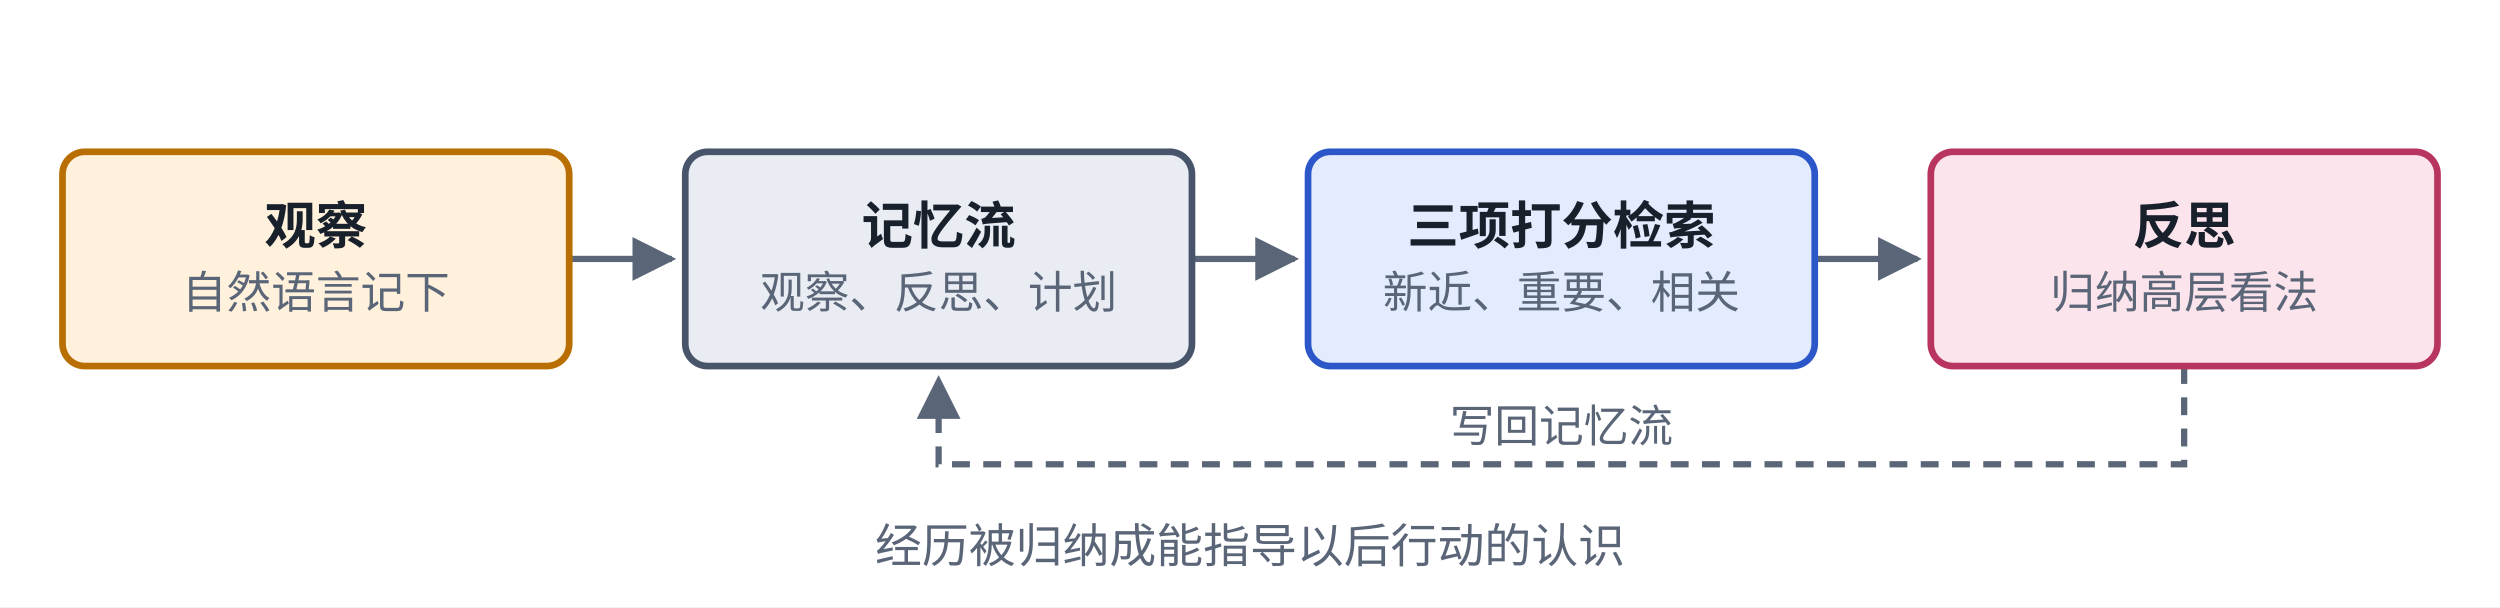
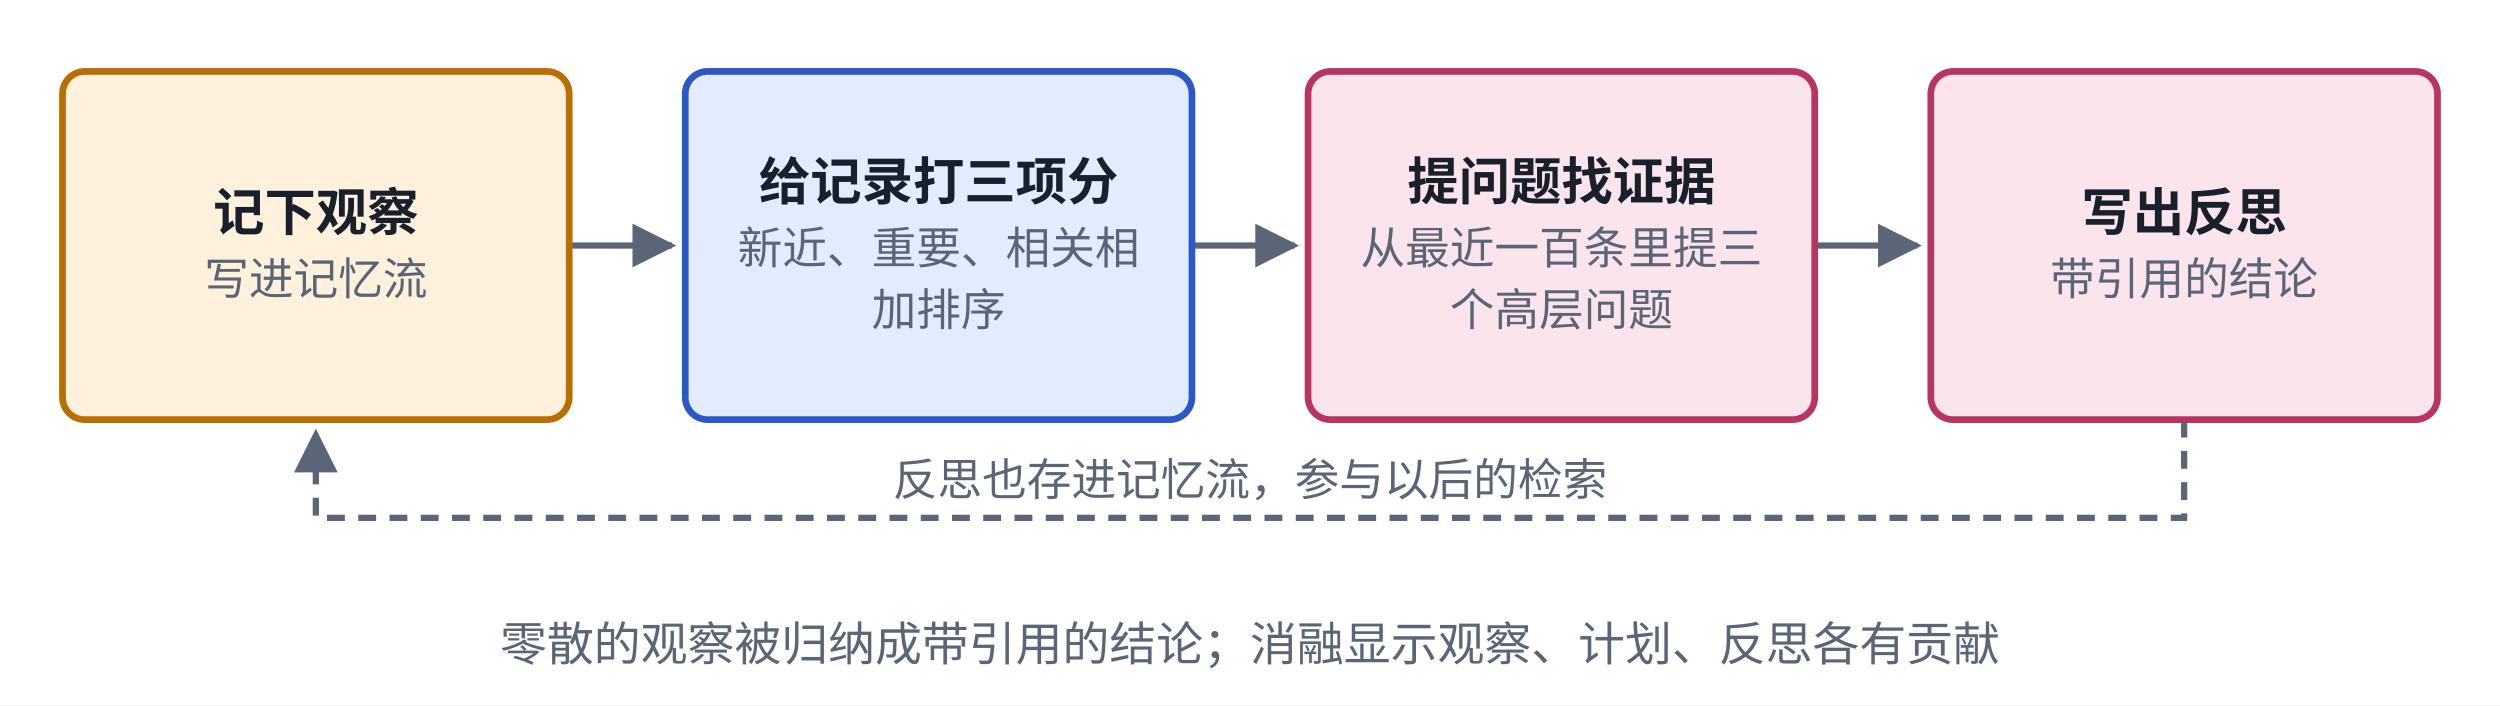
- <svg xmlns="http://www.w3.org/2000/svg" viewBox="0 0 560 136" width="560" height="136" role="img" aria-label="Generative Agents 结构">
+ <svg xmlns="http://www.w3.org/2000/svg" viewBox="0 0 560 158" width="560" height="158" role="img" aria-label="Generative Agents 结构">
  <defs>
    <marker id="ah-cardb1" viewBox="0 0 10 10" refX="9" refY="5" markerWidth="7" markerHeight="7" orient="auto-start-reverse">
      <path d="M0,0 L10,5 L0,10 z" fill="#5A6577" />
    </marker>
  </defs>
-   <rect x="0" y="0" width="560" height="136" fill="#ffffff" />
-   <path d="M127.5,58 L150.5,58" fill="none" stroke="#5A6577" stroke-width="1.4" marker-end="url(#ah-cardb1)" />
-   <path d="M267,58 L290,58" fill="none" stroke="#5A6577" stroke-width="1.4" marker-end="url(#ah-cardb1)" />
-   <path d="M406.5,58 L429.5,58" fill="none" stroke="#5A6577" stroke-width="1.4" marker-end="url(#ah-cardb1)" />
-   <path d="M489.25,82 L489.25,104 L210.25,104 L210.25,85" fill="none" stroke="#5A6577" stroke-width="1.4" stroke-dasharray="4 3" marker-end="url(#ah-cardb1)" />
-   <rect x="14" y="34" width="113.5" height="48" rx="5" fill="#FFF1DC" stroke="#B86E00" stroke-width="1.5" />
-   <rect x="153.5" y="34" width="113.5" height="48" rx="5" fill="#E9EDF3" stroke="#47546A" stroke-width="1.5" />
-   <rect x="293" y="34" width="113.5" height="48" rx="5" fill="#E3EBFF" stroke="#2B57C9" stroke-width="1.5" />
-   <rect x="432.5" y="34" width="113.5" height="48" rx="5" fill="#FCE4EC" stroke="#B83560" stroke-width="1.5" />
-   <text x="70.75" y="54.665" text-anchor="middle" font-size="11.5" font-weight="600" fill="#18202C" font-family="PingFang SC, Noto Sans CJK SC, Microsoft YaHei, sans-serif">观察</text>
-   <text x="70.75" y="69.035" text-anchor="middle" font-size="10" font-weight="400" fill="#5A6577" font-family="PingFang SC, Noto Sans CJK SC, Microsoft YaHei, sans-serif">自然语言记下</text>
-   <text x="210.25" y="54.665" text-anchor="middle" font-size="11.5" font-weight="600" fill="#18202C" font-family="PingFang SC, Noto Sans CJK SC, Microsoft YaHei, sans-serif">记忆流</text>
-   <text x="210.25" y="69.035" text-anchor="middle" font-size="10" font-weight="400" fill="#5A6577" font-family="PingFang SC, Noto Sans CJK SC, Microsoft YaHei, sans-serif">观察、反思、计划</text>
-   <text x="349.75" y="54.665" text-anchor="middle" font-size="11.5" font-weight="600" fill="#18202C" font-family="PingFang SC, Noto Sans CJK SC, Microsoft YaHei, sans-serif">三项打分检索</text>
-   <text x="349.75" y="69.035" text-anchor="middle" font-size="10" font-weight="400" fill="#5A6577" font-family="PingFang SC, Noto Sans CJK SC, Microsoft YaHei, sans-serif">新近、重要、相关</text>
-   <text x="489.25" y="54.665" text-anchor="middle" font-size="11.5" font-weight="600" fill="#18202C" font-family="PingFang SC, Noto Sans CJK SC, Microsoft YaHei, sans-serif">反思</text>
-   <text x="489.25" y="69.035" text-anchor="middle" font-size="10" font-weight="400" fill="#5A6577" font-family="PingFang SC, Noto Sans CJK SC, Microsoft YaHei, sans-serif">归纳高层看法</text>
-   <text x="349.75" y="99" text-anchor="middle" font-size="10" font-weight="400" fill="#5A6577" font-family="PingFang SC, Noto Sans CJK SC, Microsoft YaHei, sans-serif" style="paint-order:stroke;stroke-width:4px;stroke-linejoin:round" stroke="#ffffff">写回记忆流</text>
-   <text x="280" y="126" text-anchor="middle" font-size="10.5" font-weight="500" fill="#5A6577" font-family="PingFang SC, Noto Sans CJK SC, Microsoft YaHei, sans-serif">经历被归纳成能指导以后行动的认识</text>
+   <rect x="0" y="0" width="560" height="158" fill="#ffffff" />
+   <path d="M127.5,55 L150.5,55" fill="none" stroke="#5A6577" stroke-width="1.4" marker-end="url(#ah-cardb1)" />
+   <path d="M267,55 L290,55" fill="none" stroke="#5A6577" stroke-width="1.4" marker-end="url(#ah-cardb1)" />
+   <path d="M406.5,55 L429.5,55" fill="none" stroke="#5A6577" stroke-width="1.4" marker-end="url(#ah-cardb1)" />
+   <path d="M489.25,94 L489.25,116 L70.75,116 L70.75,97" fill="none" stroke="#5A6577" stroke-width="1.4" stroke-dasharray="4 3" marker-end="url(#ah-cardb1)" />
+   <rect x="14" y="16" width="113.5" height="78" rx="5" fill="#FFF1DC" stroke="#B86E00" stroke-width="1.5" />
+   <rect x="153.5" y="16" width="113.5" height="78" rx="5" fill="#E3EBFF" stroke="#2B57C9" stroke-width="1.5" />
+   <rect x="293" y="16" width="113.5" height="78" rx="5" fill="#FCE4EC" stroke="#B83560" stroke-width="1.5" />
+   <rect x="432.5" y="16" width="113.5" height="78" rx="5" fill="#FCE4EC" stroke="#B83560" stroke-width="1.5" />
+   <text x="70.75" y="51.665" text-anchor="middle" font-size="11.5" font-weight="600" fill="#18202C" font-family="PingFang SC, Noto Sans CJK SC, Microsoft YaHei, sans-serif">记下观察</text>
+   <text x="70.75" y="66.035" text-anchor="middle" font-size="10" font-weight="400" fill="#5A6577" font-family="PingFang SC, Noto Sans CJK SC, Microsoft YaHei, sans-serif">写进记忆流</text>
+   <text x="210.25" y="44.765" text-anchor="middle" font-size="11.5" font-weight="600" fill="#18202C" font-family="PingFang SC, Noto Sans CJK SC, Microsoft YaHei, sans-serif">给记录打三项分</text>
+   <text x="210.25" y="59.135" text-anchor="middle" font-size="10" font-weight="400" fill="#5A6577" font-family="PingFang SC, Noto Sans CJK SC, Microsoft YaHei, sans-serif">新近、重要、相关相</text>
+   <text x="210.25" y="72.935" text-anchor="middle" font-size="10" font-weight="400" fill="#5A6577" font-family="PingFang SC, Noto Sans CJK SC, Microsoft YaHei, sans-serif">加排序</text>
+   <text x="349.75" y="44.765" text-anchor="middle" font-size="11.5" font-weight="600" fill="#18202C" font-family="PingFang SC, Noto Sans CJK SC, Microsoft YaHei, sans-serif">提问题找证据</text>
+   <text x="349.75" y="59.135" text-anchor="middle" font-size="10" font-weight="400" fill="#5A6577" font-family="PingFang SC, Noto Sans CJK SC, Microsoft YaHei, sans-serif">从最近一百条里提三</text>
+   <text x="349.75" y="72.935" text-anchor="middle" font-size="10" font-weight="400" fill="#5A6577" font-family="PingFang SC, Noto Sans CJK SC, Microsoft YaHei, sans-serif">个高层问题</text>
+   <text x="489.25" y="51.665" text-anchor="middle" font-size="11.5" font-weight="600" fill="#18202C" font-family="PingFang SC, Noto Sans CJK SC, Microsoft YaHei, sans-serif">写出反思</text>
+   <text x="489.25" y="66.035" text-anchor="middle" font-size="10" font-weight="400" fill="#5A6577" font-family="PingFang SC, Noto Sans CJK SC, Microsoft YaHei, sans-serif">带引用的结论</text>
+   <text x="280" y="111" text-anchor="middle" font-size="10" font-weight="400" fill="#5A6577" font-family="PingFang SC, Noto Sans CJK SC, Microsoft YaHei, sans-serif" style="paint-order:stroke;stroke-width:4px;stroke-linejoin:round" stroke="#ffffff">反思也存进记忆流，参与以后的检索</text>
+   <text x="280" y="148" text-anchor="middle" font-size="10.5" font-weight="500" fill="#5A6577" font-family="PingFang SC, Noto Sans CJK SC, Microsoft YaHei, sans-serif">零散的观察被归纳成带引用的结论；消融显示观察、计划、反思各有贡献</text>
</svg>
